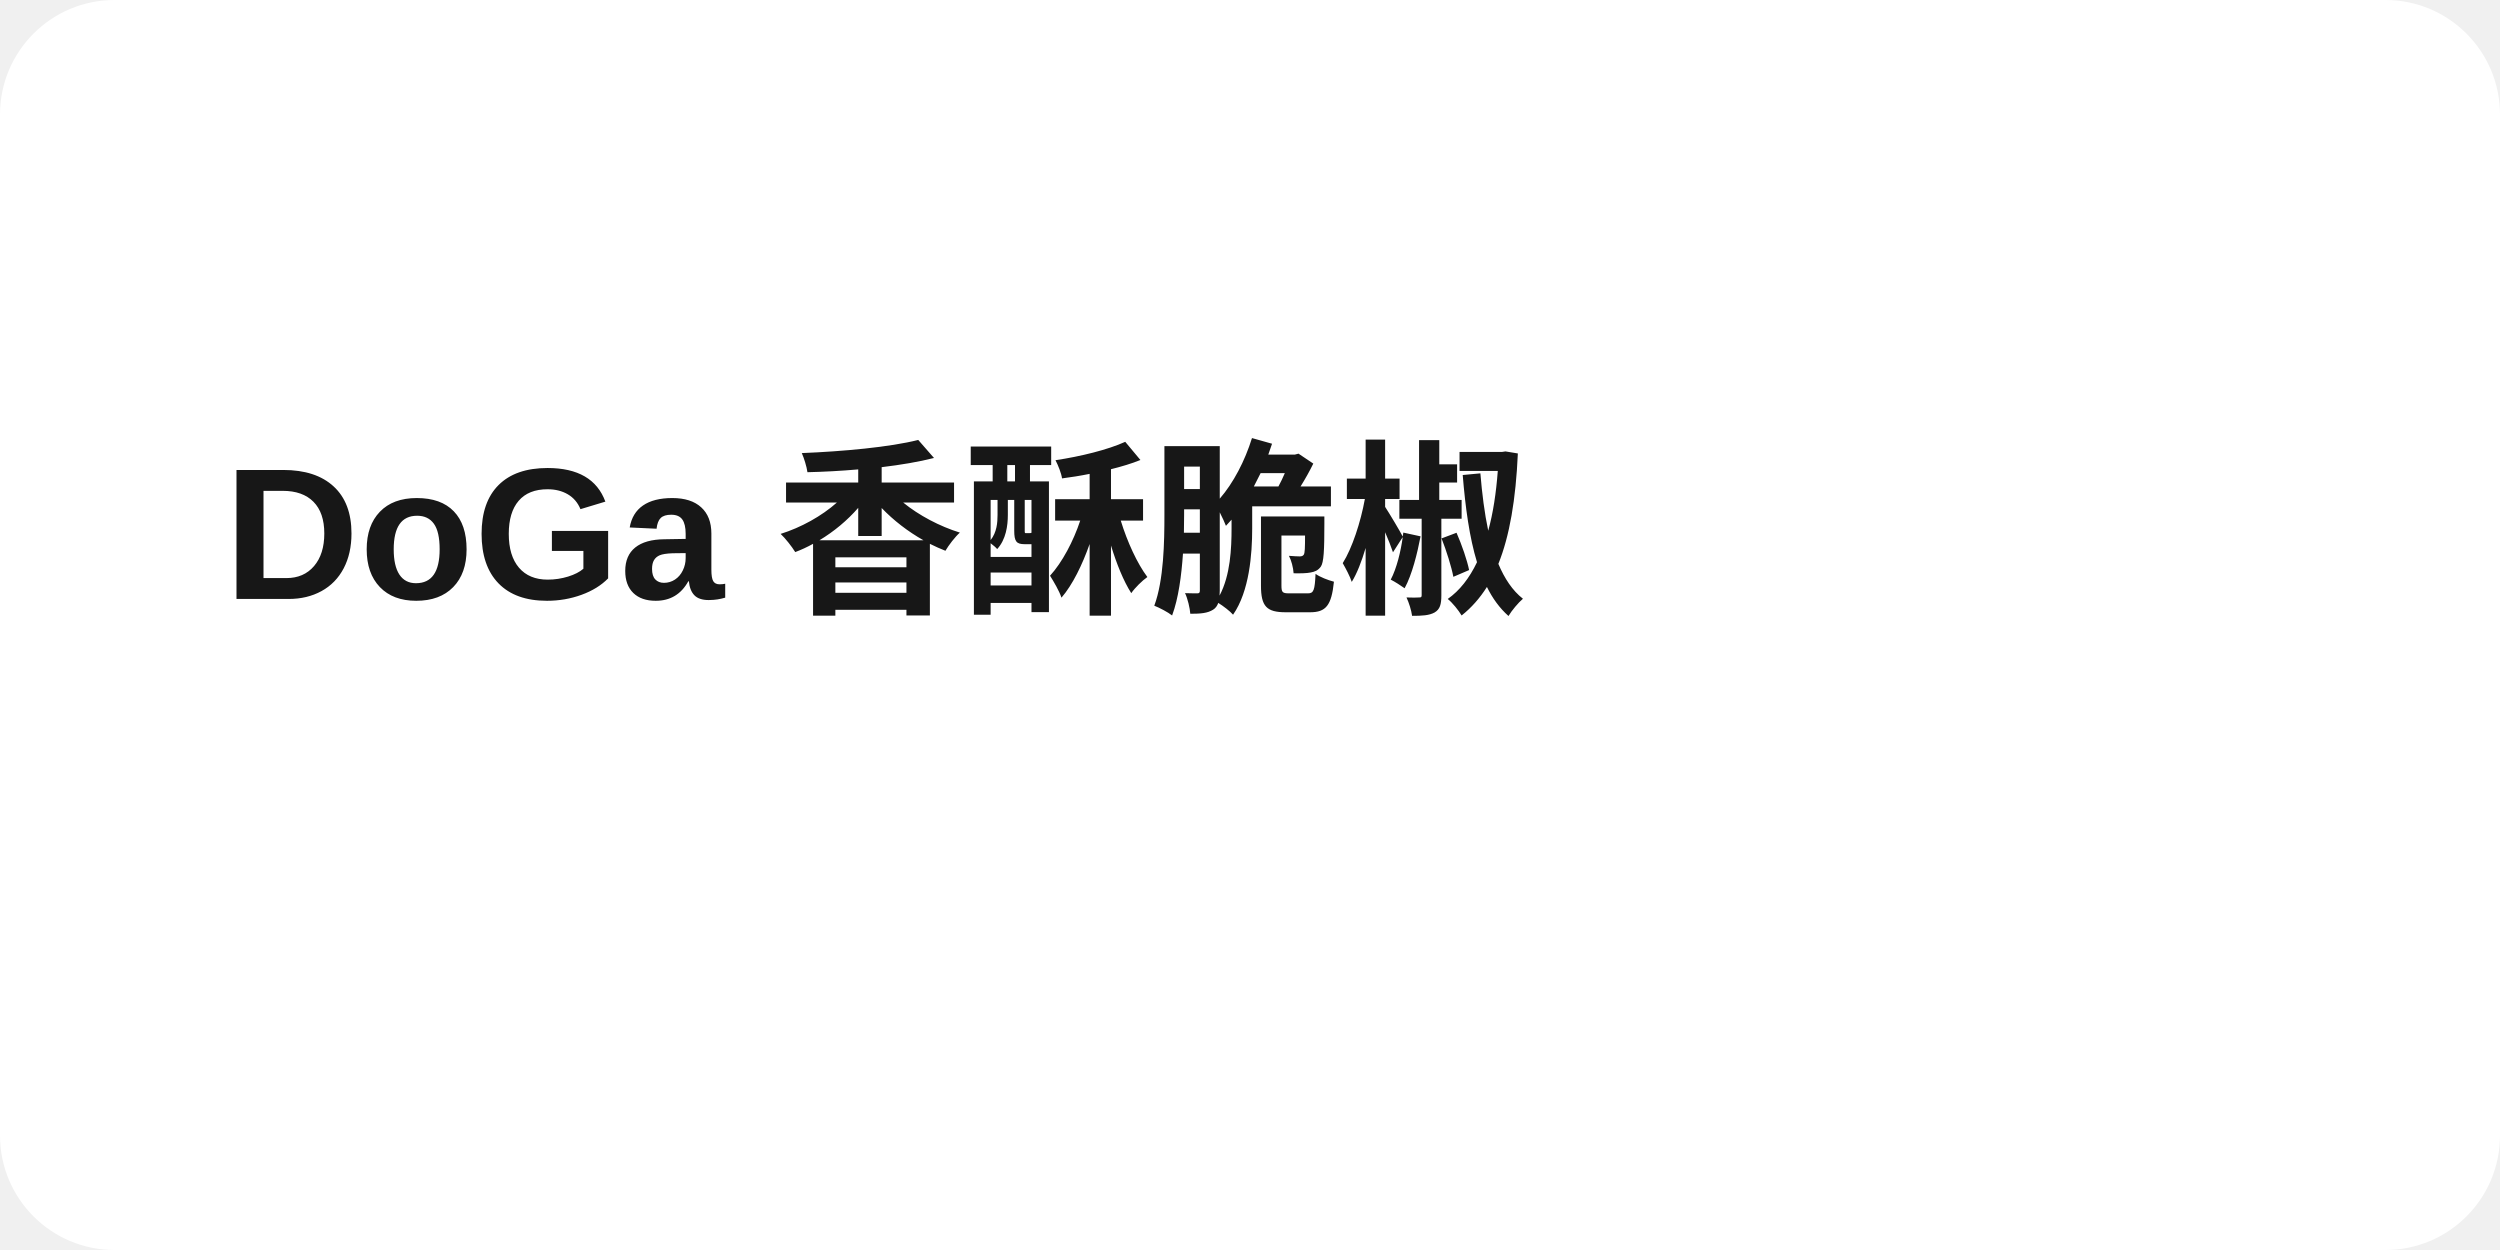
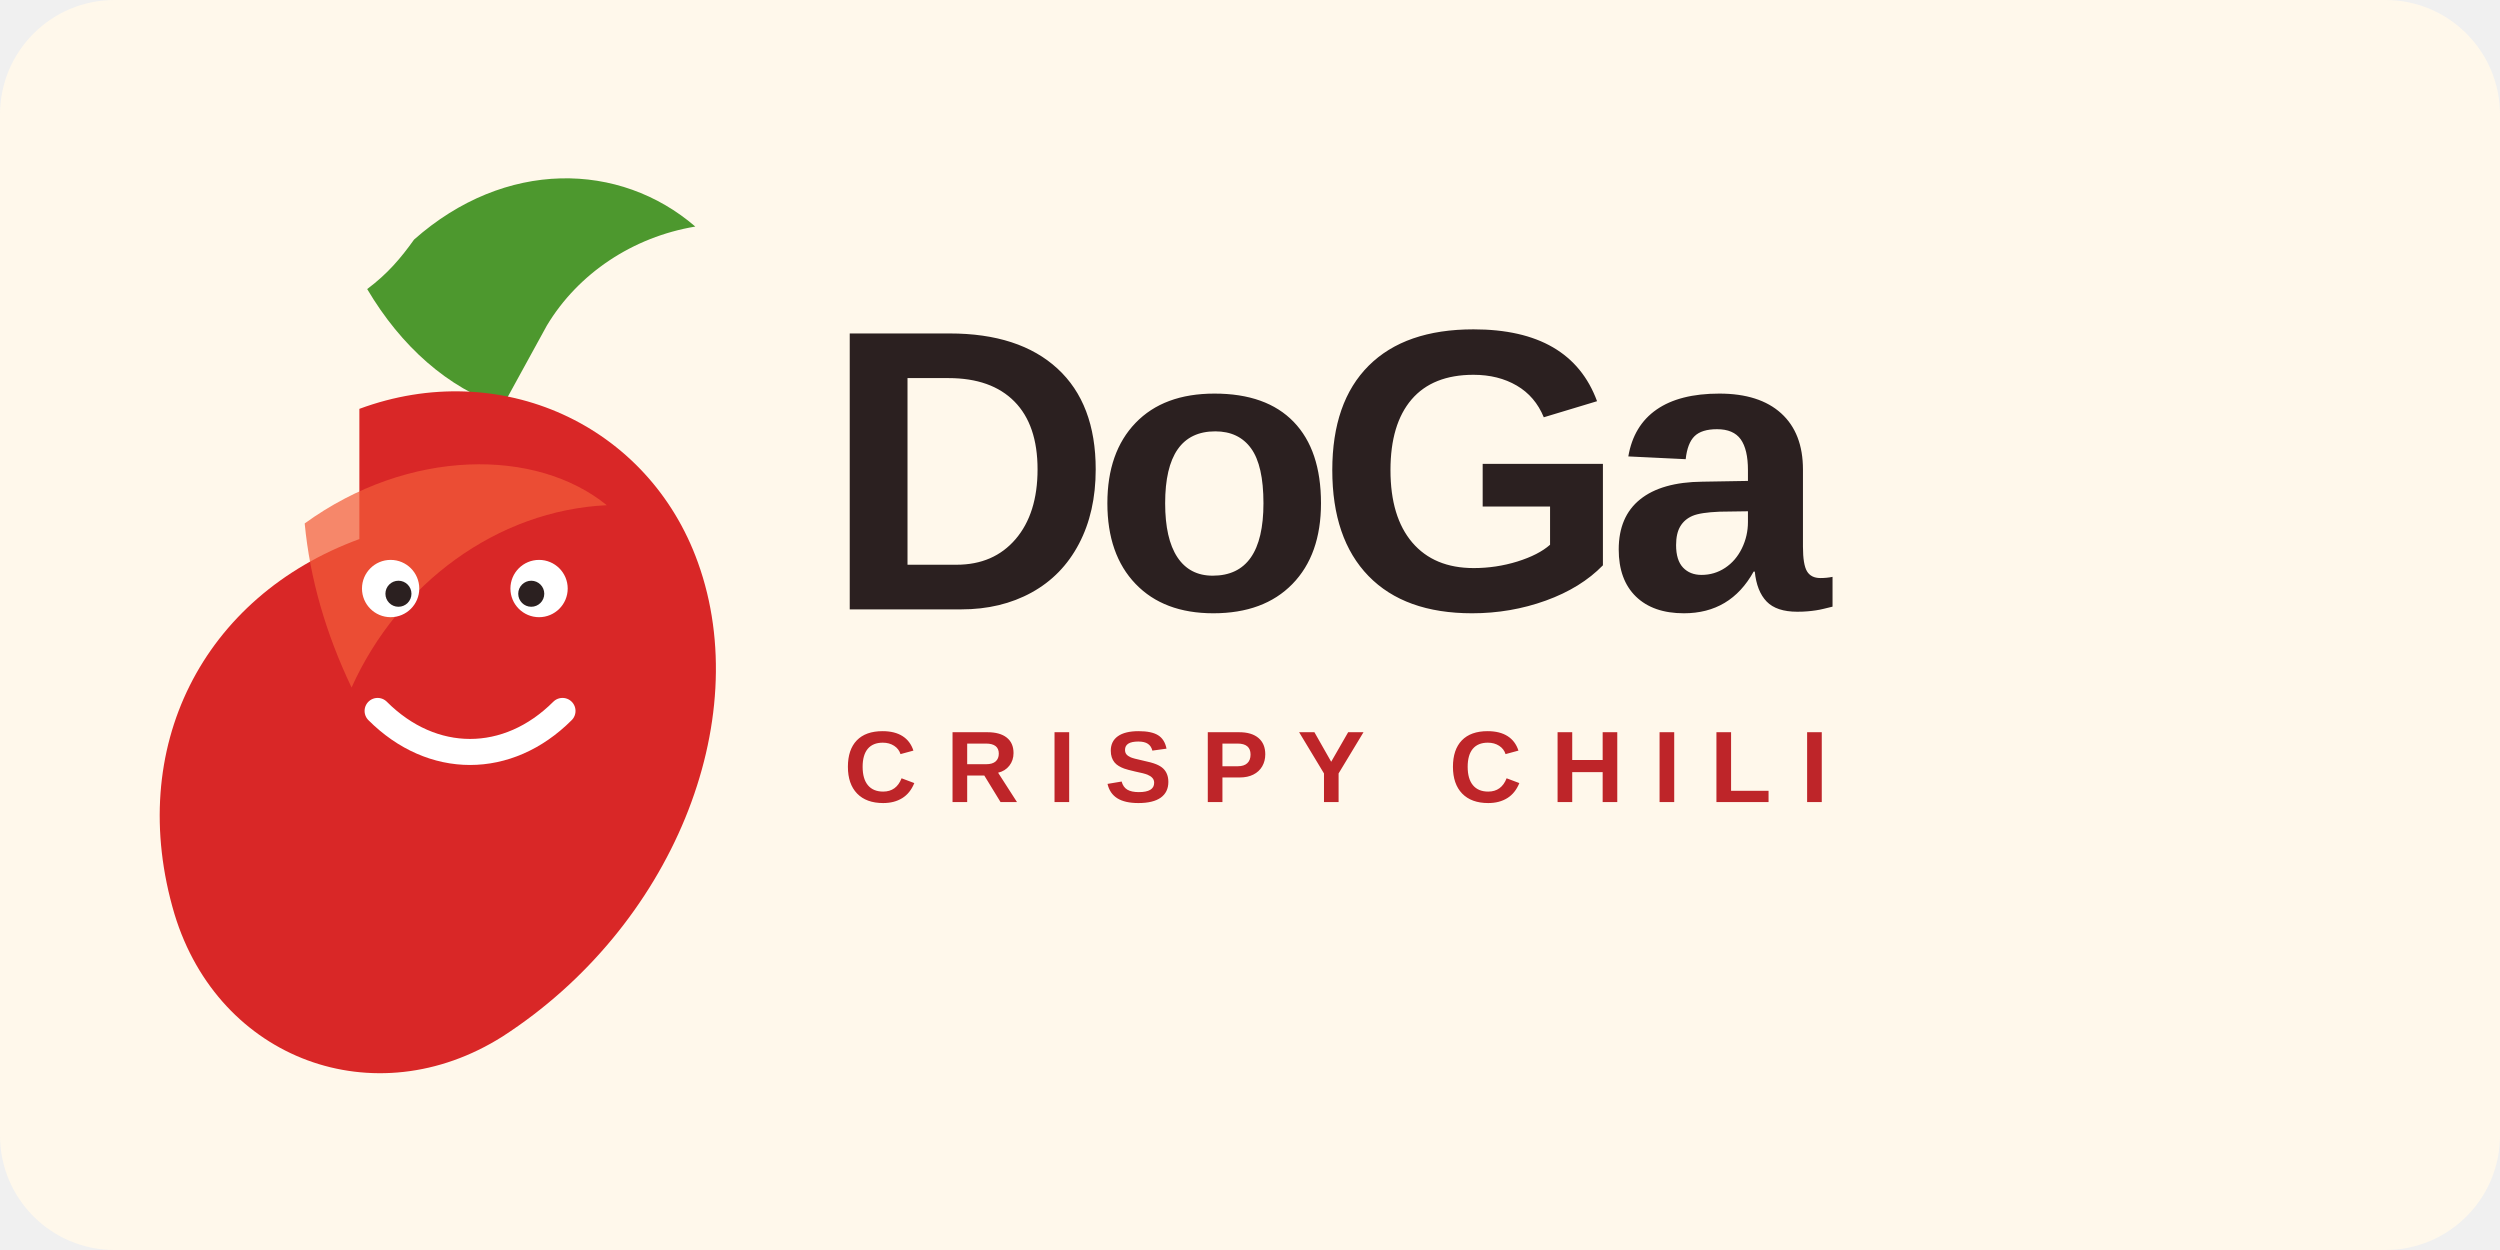
- <svg xmlns="http://www.w3.org/2000/svg" width="960" height="480" viewBox="0 0 960 480">
-   <rect width="960" height="480" rx="44" fill="#ffffff" />
-   <text x="86" y="230" fill="#171717" font-family="Arial, sans-serif" font-size="72" font-weight="800">DoGa 香酥脆椒</text>
+ <svg xmlns="http://www.w3.org/2000/svg" width="960" height="480" viewBox="0 0 960 480" role="img" aria-labelledby="title desc">
+   <rect width="960" height="480" rx="44" fill="#fff8eb" />
+   <path d="M159 92c35-31 79-30 108-5-24 4-45 18-57 38l-17 31c-21-7-39-23-52-45 8-6 13-12 18-19Z" fill="#4d982e" />
+   <path d="M138 157c54-20 111 6 130 59 22 61-10 140-75 182-49 31-109 9-126-47-19-64 11-122 71-144Z" fill="#d92727" />
+   <path d="M117 201c40-29 89-29 116-7-42 2-80 30-98 70-10-21-16-42-18-63Z" fill="#f35b39" opacity=".72" />
+   <circle cx="150" cy="226" r="11" fill="#fff" />
+   <circle cx="207" cy="226" r="11" fill="#fff" />
+   <circle cx="153" cy="228" r="5" fill="#2b2020" />
+   <circle cx="204" cy="228" r="5" fill="#2b2020" />
+   <path d="M145 273c21 21 50 21 71 0" fill="none" stroke="#fff" stroke-linecap="round" stroke-width="10" />
+   <text x="316" y="234" fill="#2b2020" font-family="Arial, Helvetica, sans-serif" font-size="154" font-weight="900" letter-spacing="-8">DoGa</text>
+   <text x="324" y="308" fill="#be2529" font-family="Arial, Helvetica, sans-serif" font-size="39" font-weight="800" letter-spacing="11">CRISPY CHILI</text>
</svg>
